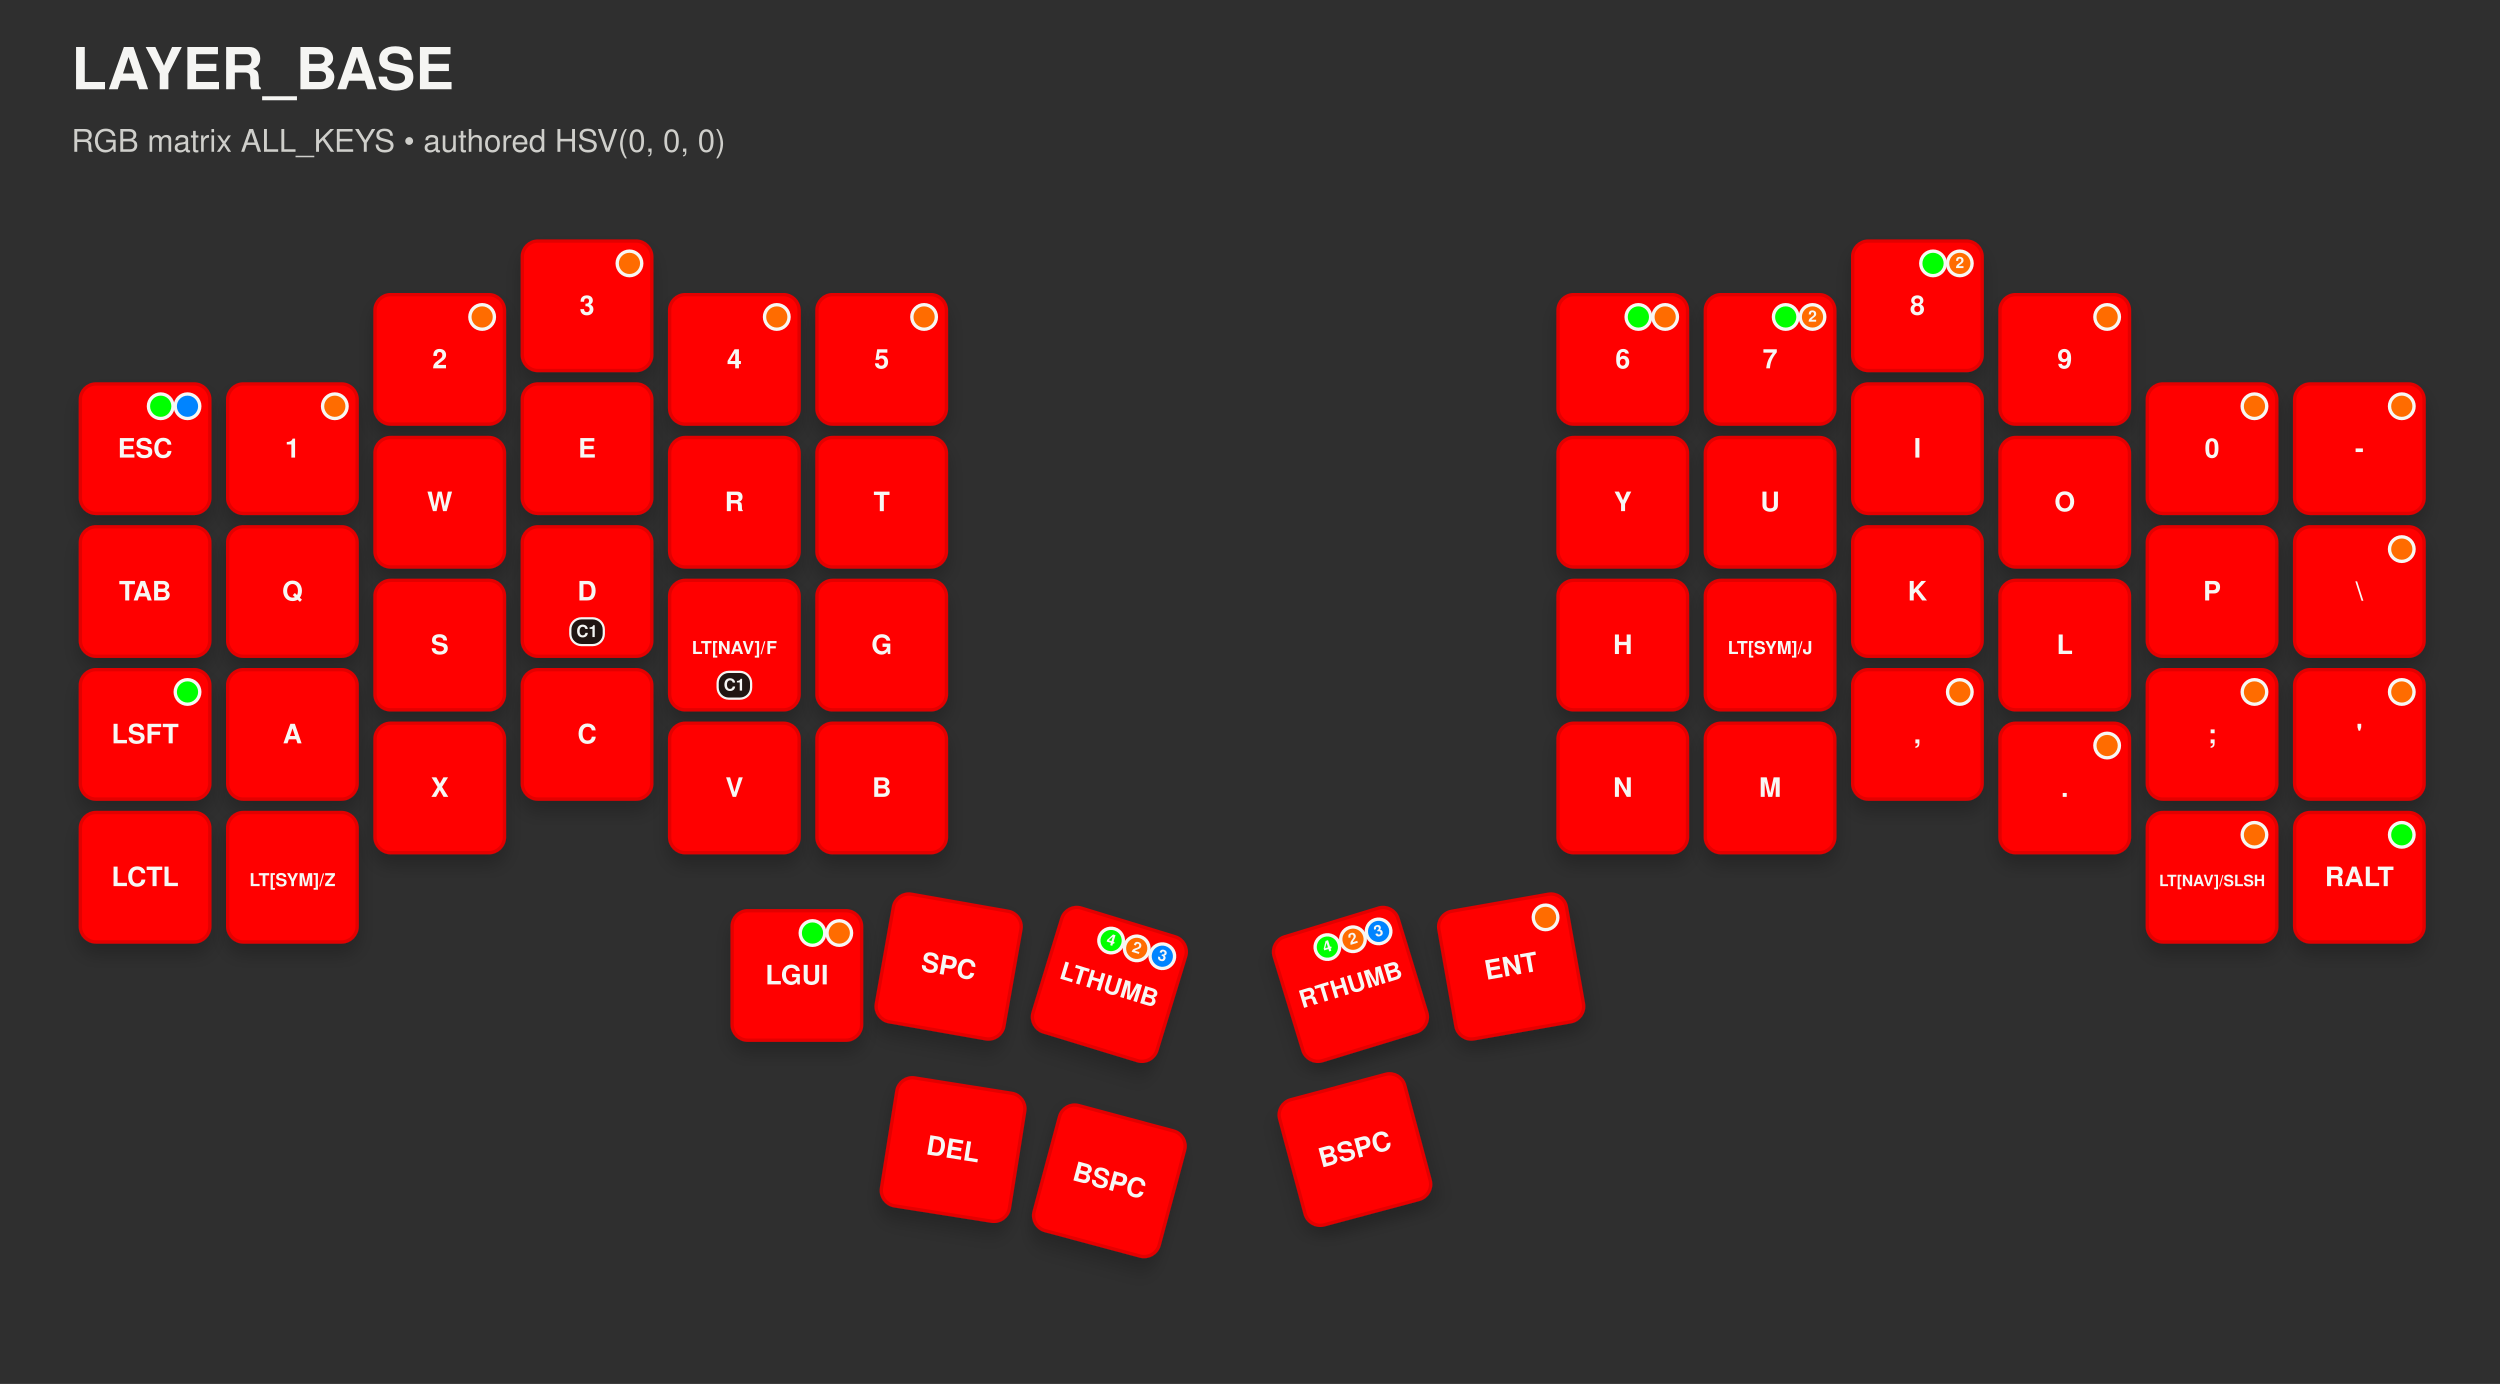
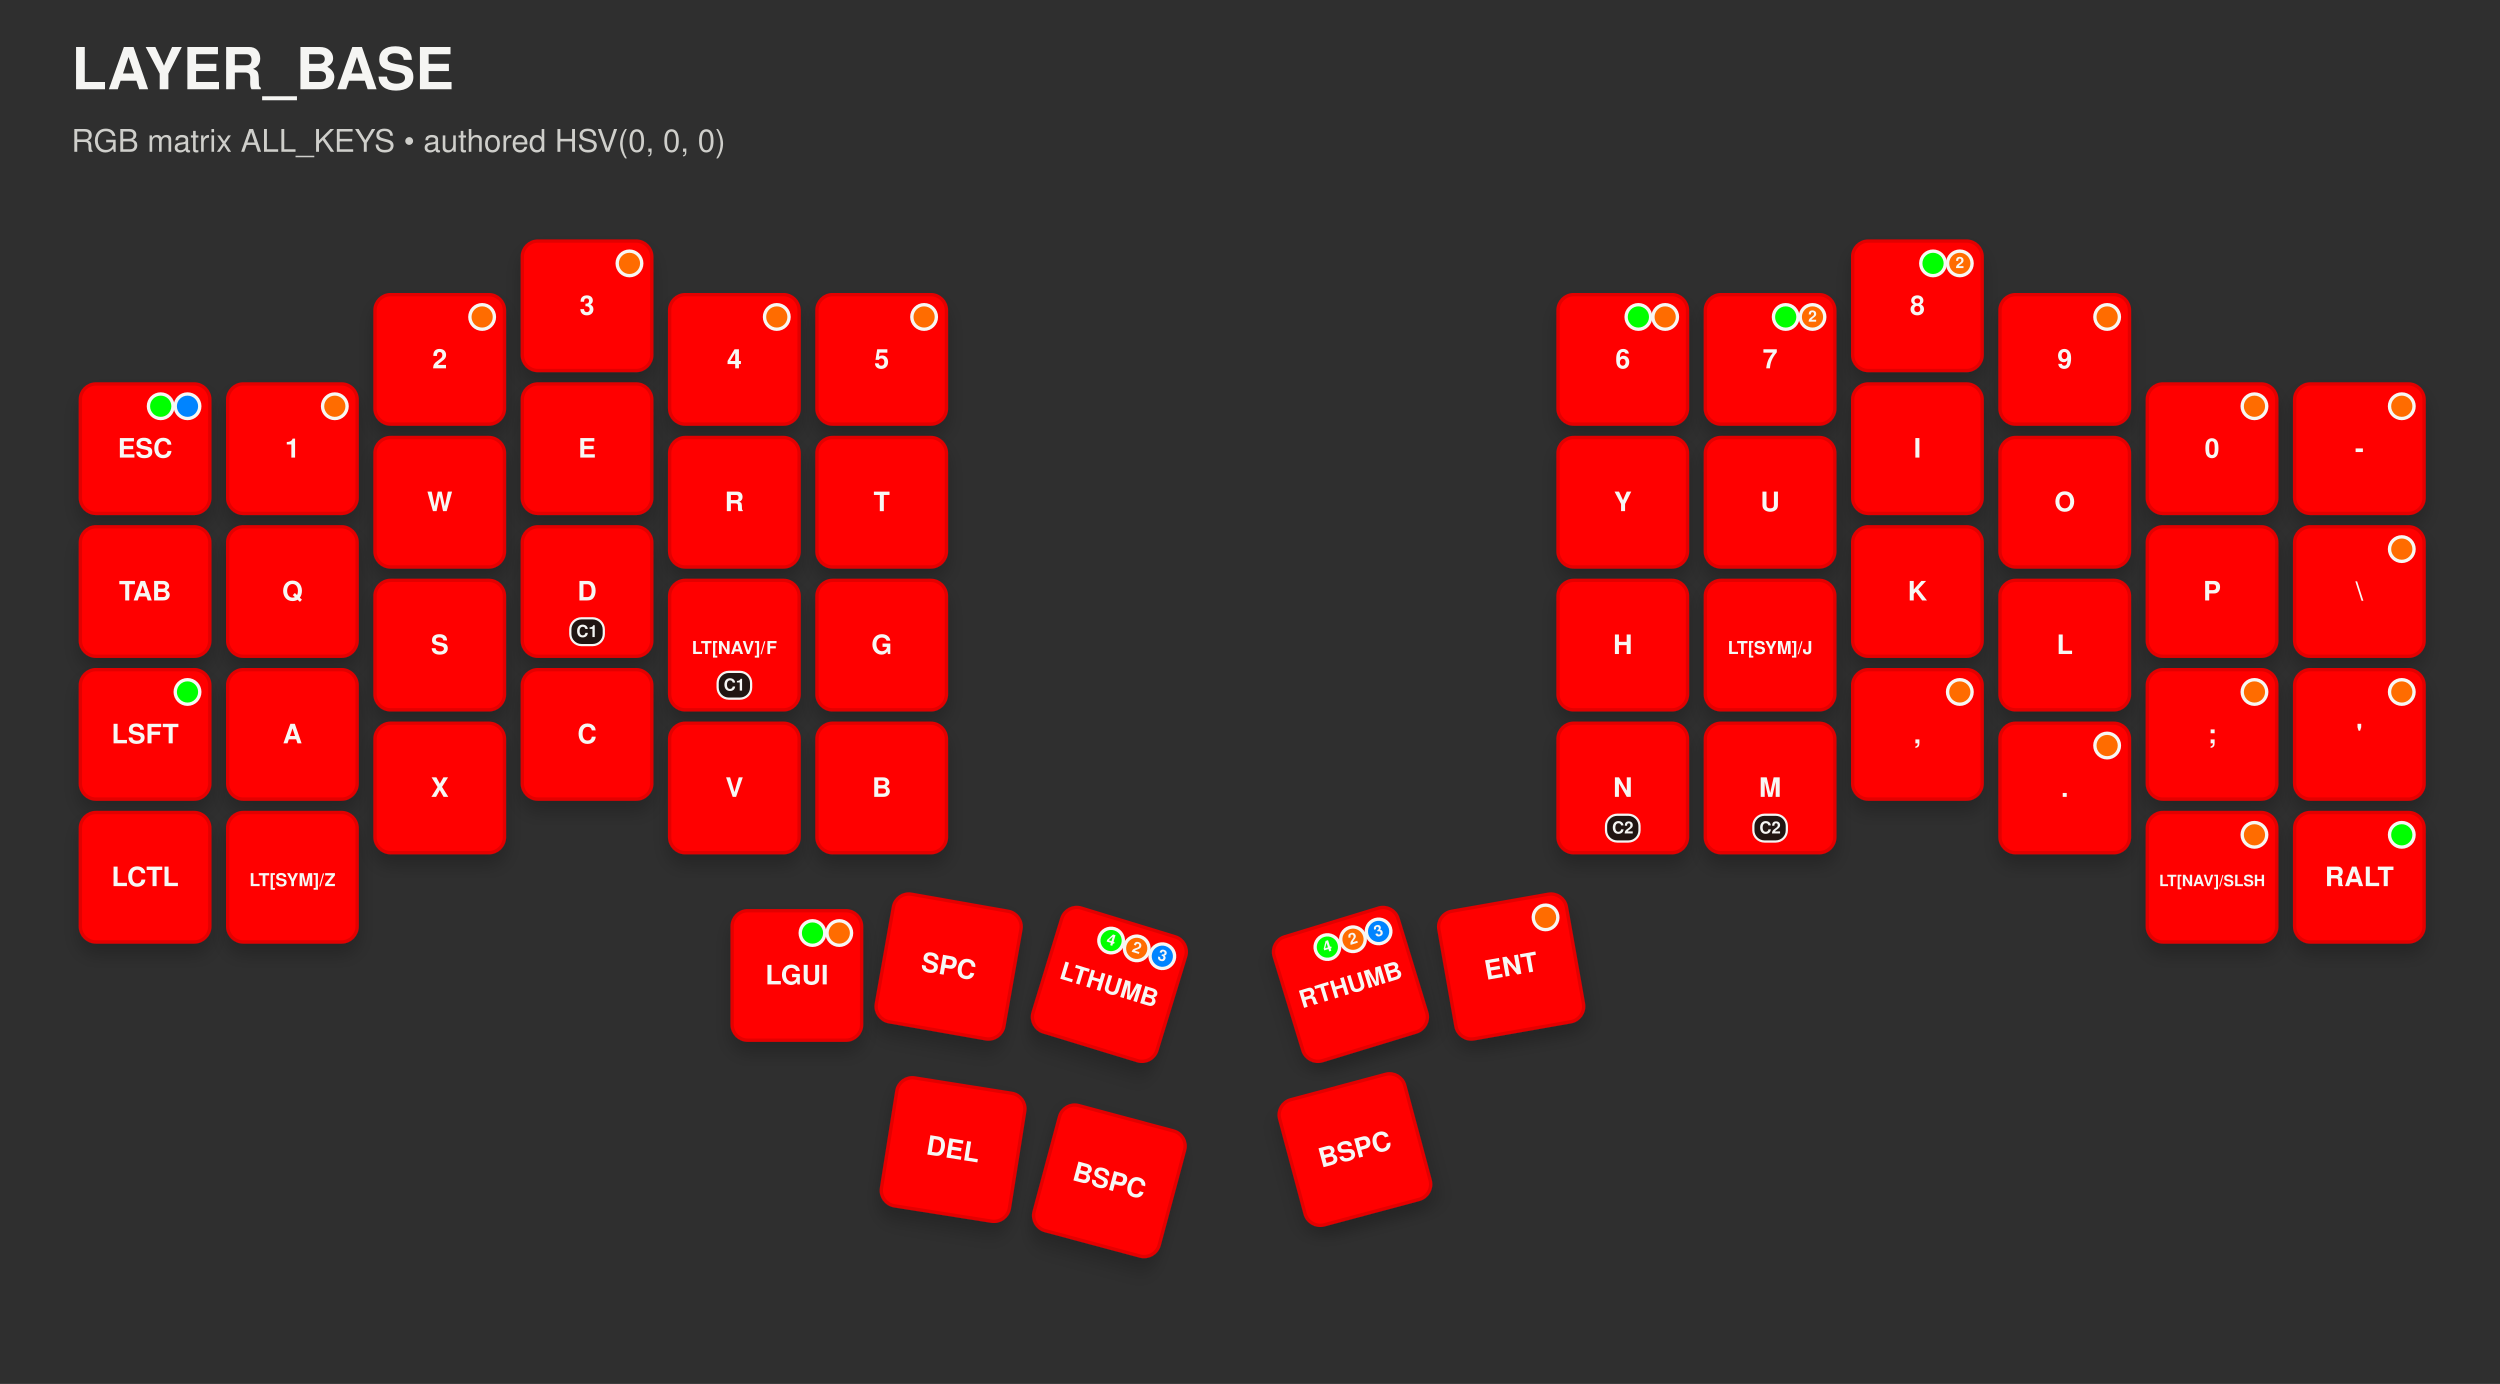
<svg xmlns="http://www.w3.org/2000/svg" width="1120" height="620" viewBox="0 0 1120 620" role="img" aria-labelledby="title desc">
  <defs>
    <filter id="shadow" x="-20%" y="-20%" width="140%" height="140%">
      <feDropShadow dx="0" dy="5" stdDeviation="4" flood-color="#000000" flood-opacity="0.22" />
    </filter>
  </defs>
  <rect width="1120" height="620" fill="#2f2f2f" />
  <text x="32" y="40" fill="#f5f5f3" font-size="26" font-family="Helvetica, Arial, sans-serif" font-weight="700">LAYER_BASE</text>
  <text x="32" y="68" fill="#cfcfcb" font-size="14" font-family="Helvetica, Arial, sans-serif">RGB matrix ALL_KEYS • authored HSV(0, 0, 0)</text>
  <g transform="rotate(0 65.0 201.0)">
    <rect x="36.0" y="172.0" width="58" height="58" rx="7" fill="#ff0000" stroke="#e30000" stroke-width="1.5" filter="url(#shadow)" />
    <text x="65.0" y="205.0" fill="#f7f7f4" fill-opacity="1.0" font-size="12" text-anchor="middle" font-family="Helvetica, Arial, sans-serif" font-weight="600">ESC</text>
    <circle cx="72.0" cy="182.0" r="5.5" fill="#00ff00" stroke="#f7f7f4" stroke-width="1.5" />
    <circle cx="84.0" cy="182.0" r="5.5" fill="#0084ff" stroke="#f7f7f4" stroke-width="1.5" />
  </g>
  <g transform="rotate(0 131.0 201.0)">
    <rect x="102.0" y="172.0" width="58" height="58" rx="7" fill="#ff0000" stroke="#e30000" stroke-width="1.5" filter="url(#shadow)" />
    <text x="131.0" y="205.0" fill="#f7f7f4" fill-opacity="1.0" font-size="12" text-anchor="middle" font-family="Helvetica, Arial, sans-serif" font-weight="600">1</text>
    <circle cx="150.0" cy="182.0" r="5.5" fill="#ff6c00" stroke="#f7f7f4" stroke-width="1.5" />
  </g>
  <g transform="rotate(0 197.0 161.0)">
    <rect x="168.0" y="132.0" width="58" height="58" rx="7" fill="#ff0000" stroke="#e30000" stroke-width="1.5" filter="url(#shadow)" />
    <text x="197.0" y="165.0" fill="#f7f7f4" fill-opacity="1.0" font-size="12" text-anchor="middle" font-family="Helvetica, Arial, sans-serif" font-weight="600">2</text>
    <circle cx="216.0" cy="142.0" r="5.5" fill="#ff6c00" stroke="#f7f7f4" stroke-width="1.5" />
  </g>
  <g transform="rotate(0 263.0 137.0)">
    <rect x="234.0" y="108.0" width="58" height="58" rx="7" fill="#ff0000" stroke="#e30000" stroke-width="1.5" filter="url(#shadow)" />
    <text x="263.0" y="141.0" fill="#f7f7f4" fill-opacity="1.0" font-size="12" text-anchor="middle" font-family="Helvetica, Arial, sans-serif" font-weight="600">3</text>
    <circle cx="282.0" cy="118.0" r="5.5" fill="#ff6c00" stroke="#f7f7f4" stroke-width="1.5" />
  </g>
  <g transform="rotate(0 329.0 161.0)">
    <rect x="300.0" y="132.0" width="58" height="58" rx="7" fill="#ff0000" stroke="#e30000" stroke-width="1.5" filter="url(#shadow)" />
    <text x="329.0" y="165.0" fill="#f7f7f4" fill-opacity="1.0" font-size="12" text-anchor="middle" font-family="Helvetica, Arial, sans-serif" font-weight="600">4</text>
    <circle cx="348.0" cy="142.0" r="5.5" fill="#ff6c00" stroke="#f7f7f4" stroke-width="1.5" />
  </g>
  <g transform="rotate(0 395.0 161.0)">
    <rect x="366.0" y="132.0" width="58" height="58" rx="7" fill="#ff0000" stroke="#e30000" stroke-width="1.5" filter="url(#shadow)" />
    <text x="395.0" y="165.0" fill="#f7f7f4" fill-opacity="1.0" font-size="12" text-anchor="middle" font-family="Helvetica, Arial, sans-serif" font-weight="600">5</text>
    <circle cx="414.0" cy="142.0" r="5.5" fill="#ff6c00" stroke="#f7f7f4" stroke-width="1.5" />
  </g>
  <g transform="rotate(0 727.0 161.0)">
    <rect x="698.0" y="132.0" width="58" height="58" rx="7" fill="#ff0000" stroke="#e30000" stroke-width="1.5" filter="url(#shadow)" />
    <text x="727.0" y="165.0" fill="#f7f7f4" fill-opacity="1.0" font-size="12" text-anchor="middle" font-family="Helvetica, Arial, sans-serif" font-weight="600">6</text>
    <circle cx="734.0" cy="142.0" r="5.5" fill="#00ff00" stroke="#f7f7f4" stroke-width="1.5" />
    <circle cx="746.0" cy="142.0" r="5.5" fill="#ff6c00" stroke="#f7f7f4" stroke-width="1.5" />
  </g>
  <g transform="rotate(0 793.0 161.0)">
    <rect x="764.0" y="132.0" width="58" height="58" rx="7" fill="#ff0000" stroke="#e30000" stroke-width="1.5" filter="url(#shadow)" />
    <text x="793.0" y="165.0" fill="#f7f7f4" fill-opacity="1.0" font-size="12" text-anchor="middle" font-family="Helvetica, Arial, sans-serif" font-weight="600">7</text>
    <circle cx="800.0" cy="142.0" r="5.5" fill="#00ff00" stroke="#f7f7f4" stroke-width="1.5" />
    <circle cx="812.0" cy="142.0" r="5.5" fill="#ff6c00" stroke="#f7f7f4" stroke-width="1.5" />
    <text x="812.0" y="142.5" fill="#f7f7f4" font-size="7" text-anchor="middle" dominant-baseline="central" font-family="Helvetica, Arial, sans-serif" font-weight="700">2</text>
  </g>
  <g transform="rotate(0 859.0 137.0)">
    <rect x="830.0" y="108.0" width="58" height="58" rx="7" fill="#ff0000" stroke="#e30000" stroke-width="1.5" filter="url(#shadow)" />
    <text x="859.0" y="141.0" fill="#f7f7f4" fill-opacity="1.0" font-size="12" text-anchor="middle" font-family="Helvetica, Arial, sans-serif" font-weight="600">8</text>
    <circle cx="866.0" cy="118.0" r="5.5" fill="#00ff00" stroke="#f7f7f4" stroke-width="1.5" />
    <circle cx="878.0" cy="118.0" r="5.5" fill="#ff6c00" stroke="#f7f7f4" stroke-width="1.5" />
    <text x="878.0" y="118.5" fill="#f7f7f4" font-size="7" text-anchor="middle" dominant-baseline="central" font-family="Helvetica, Arial, sans-serif" font-weight="700">2</text>
  </g>
  <g transform="rotate(0 925.0 161.0)">
    <rect x="896.0" y="132.0" width="58" height="58" rx="7" fill="#ff0000" stroke="#e30000" stroke-width="1.5" filter="url(#shadow)" />
    <text x="925.0" y="165.0" fill="#f7f7f4" fill-opacity="1.0" font-size="12" text-anchor="middle" font-family="Helvetica, Arial, sans-serif" font-weight="600">9</text>
    <circle cx="944.0" cy="142.0" r="5.5" fill="#ff6c00" stroke="#f7f7f4" stroke-width="1.5" />
  </g>
  <g transform="rotate(0 991.0 201.0)">
    <rect x="962.0" y="172.0" width="58" height="58" rx="7" fill="#ff0000" stroke="#e30000" stroke-width="1.5" filter="url(#shadow)" />
    <text x="991.0" y="205.0" fill="#f7f7f4" fill-opacity="1.0" font-size="12" text-anchor="middle" font-family="Helvetica, Arial, sans-serif" font-weight="600">0</text>
    <circle cx="1010.0" cy="182.0" r="5.5" fill="#ff6c00" stroke="#f7f7f4" stroke-width="1.5" />
  </g>
  <g transform="rotate(0 1057.0 201.0)">
    <rect x="1028.0" y="172.0" width="58" height="58" rx="7" fill="#ff0000" stroke="#e30000" stroke-width="1.5" filter="url(#shadow)" />
    <text x="1057.0" y="205.0" fill="#f7f7f4" fill-opacity="1.0" font-size="12" text-anchor="middle" font-family="Helvetica, Arial, sans-serif" font-weight="600">-</text>
    <circle cx="1076.0" cy="182.0" r="5.5" fill="#ff6c00" stroke="#f7f7f4" stroke-width="1.5" />
  </g>
  <g transform="rotate(0 65.0 265.0)">
    <rect x="36.0" y="236.0" width="58" height="58" rx="7" fill="#ff0000" stroke="#e30000" stroke-width="1.5" filter="url(#shadow)" />
    <text x="65.0" y="269.0" fill="#f7f7f4" fill-opacity="1.0" font-size="12" text-anchor="middle" font-family="Helvetica, Arial, sans-serif" font-weight="600">TAB</text>
  </g>
  <g transform="rotate(0 131.0 265.0)">
    <rect x="102.0" y="236.0" width="58" height="58" rx="7" fill="#ff0000" stroke="#e30000" stroke-width="1.5" filter="url(#shadow)" />
    <text x="131.0" y="269.0" fill="#f7f7f4" fill-opacity="1.0" font-size="12" text-anchor="middle" font-family="Helvetica, Arial, sans-serif" font-weight="600">Q</text>
  </g>
  <g transform="rotate(0 197.0 225.0)">
    <rect x="168.0" y="196.0" width="58" height="58" rx="7" fill="#ff0000" stroke="#e30000" stroke-width="1.5" filter="url(#shadow)" />
    <text x="197.0" y="229.0" fill="#f7f7f4" fill-opacity="1.0" font-size="12" text-anchor="middle" font-family="Helvetica, Arial, sans-serif" font-weight="600">W</text>
  </g>
  <g transform="rotate(0 263.0 201.0)">
    <rect x="234.0" y="172.0" width="58" height="58" rx="7" fill="#ff0000" stroke="#e30000" stroke-width="1.5" filter="url(#shadow)" />
    <text x="263.0" y="205.0" fill="#f7f7f4" fill-opacity="1.0" font-size="12" text-anchor="middle" font-family="Helvetica, Arial, sans-serif" font-weight="600">E</text>
  </g>
  <g transform="rotate(0 329.0 225.0)">
    <rect x="300.0" y="196.0" width="58" height="58" rx="7" fill="#ff0000" stroke="#e30000" stroke-width="1.5" filter="url(#shadow)" />
    <text x="329.0" y="229.0" fill="#f7f7f4" fill-opacity="1.0" font-size="12" text-anchor="middle" font-family="Helvetica, Arial, sans-serif" font-weight="600">R</text>
  </g>
  <g transform="rotate(0 395.0 225.0)">
    <rect x="366.0" y="196.0" width="58" height="58" rx="7" fill="#ff0000" stroke="#e30000" stroke-width="1.5" filter="url(#shadow)" />
    <text x="395.0" y="229.0" fill="#f7f7f4" fill-opacity="1.0" font-size="12" text-anchor="middle" font-family="Helvetica, Arial, sans-serif" font-weight="600">T</text>
  </g>
  <g transform="rotate(0 727.0 225.0)">
    <rect x="698.0" y="196.0" width="58" height="58" rx="7" fill="#ff0000" stroke="#e30000" stroke-width="1.5" filter="url(#shadow)" />
    <text x="727.0" y="229.0" fill="#f7f7f4" fill-opacity="1.0" font-size="12" text-anchor="middle" font-family="Helvetica, Arial, sans-serif" font-weight="600">Y</text>
  </g>
  <g transform="rotate(0 793.0 225.0)">
    <rect x="764.0" y="196.0" width="58" height="58" rx="7" fill="#ff0000" stroke="#e30000" stroke-width="1.5" filter="url(#shadow)" />
    <text x="793.0" y="229.0" fill="#f7f7f4" fill-opacity="1.0" font-size="12" text-anchor="middle" font-family="Helvetica, Arial, sans-serif" font-weight="600">U</text>
  </g>
  <g transform="rotate(0 859.0 201.0)">
    <rect x="830.0" y="172.0" width="58" height="58" rx="7" fill="#ff0000" stroke="#e30000" stroke-width="1.5" filter="url(#shadow)" />
    <text x="859.0" y="205.0" fill="#f7f7f4" fill-opacity="1.0" font-size="12" text-anchor="middle" font-family="Helvetica, Arial, sans-serif" font-weight="600">I</text>
  </g>
  <g transform="rotate(0 925.0 225.0)">
    <rect x="896.0" y="196.0" width="58" height="58" rx="7" fill="#ff0000" stroke="#e30000" stroke-width="1.5" filter="url(#shadow)" />
    <text x="925.0" y="229.0" fill="#f7f7f4" fill-opacity="1.0" font-size="12" text-anchor="middle" font-family="Helvetica, Arial, sans-serif" font-weight="600">O</text>
  </g>
  <g transform="rotate(0 991.0 265.0)">
    <rect x="962.0" y="236.0" width="58" height="58" rx="7" fill="#ff0000" stroke="#e30000" stroke-width="1.5" filter="url(#shadow)" />
    <text x="991.0" y="269.0" fill="#f7f7f4" fill-opacity="1.0" font-size="12" text-anchor="middle" font-family="Helvetica, Arial, sans-serif" font-weight="600">P</text>
  </g>
  <g transform="rotate(0 1057.0 265.0)">
    <rect x="1028.0" y="236.0" width="58" height="58" rx="7" fill="#ff0000" stroke="#e30000" stroke-width="1.5" filter="url(#shadow)" />
    <text x="1057.0" y="269.0" fill="#f7f7f4" fill-opacity="1.0" font-size="12" text-anchor="middle" font-family="Helvetica, Arial, sans-serif" font-weight="600">\</text>
    <circle cx="1076.0" cy="246.0" r="5.5" fill="#ff6c00" stroke="#f7f7f4" stroke-width="1.5" />
  </g>
  <g transform="rotate(0 65.0 329.0)">
    <rect x="36.0" y="300.0" width="58" height="58" rx="7" fill="#ff0000" stroke="#e30000" stroke-width="1.5" filter="url(#shadow)" />
    <text x="65.0" y="333.0" fill="#f7f7f4" fill-opacity="1.0" font-size="12" text-anchor="middle" font-family="Helvetica, Arial, sans-serif" font-weight="600">LSFT</text>
    <circle cx="84.0" cy="310.0" r="5.5" fill="#00ff00" stroke="#f7f7f4" stroke-width="1.5" />
  </g>
  <g transform="rotate(0 131.0 329.0)">
    <rect x="102.0" y="300.0" width="58" height="58" rx="7" fill="#ff0000" stroke="#e30000" stroke-width="1.5" filter="url(#shadow)" />
    <text x="131.0" y="333.0" fill="#f7f7f4" fill-opacity="1.0" font-size="12" text-anchor="middle" font-family="Helvetica, Arial, sans-serif" font-weight="600">A</text>
  </g>
  <g transform="rotate(0 197.0 289.0)">
    <rect x="168.0" y="260.0" width="58" height="58" rx="7" fill="#ff0000" stroke="#e30000" stroke-width="1.5" filter="url(#shadow)" />
    <text x="197.0" y="293.0" fill="#f7f7f4" fill-opacity="1.0" font-size="12" text-anchor="middle" font-family="Helvetica, Arial, sans-serif" font-weight="600">S</text>
  </g>
  <g transform="rotate(0 263.0 265.0)">
    <rect x="234.0" y="236.0" width="58" height="58" rx="7" fill="#ff0000" stroke="#e30000" stroke-width="1.5" filter="url(#shadow)" />
    <text x="263.0" y="269.0" fill="#f7f7f4" fill-opacity="1.0" font-size="12" text-anchor="middle" font-family="Helvetica, Arial, sans-serif" font-weight="600">D</text>
    <rect x="255.5" y="277.0" width="15" height="12" rx="5" fill="#141714" fill-opacity="0.94" stroke="#f5f5f3" stroke-width="1" />
    <text x="263.0" y="285.4" fill="#f5f5f3" font-size="7.5" text-anchor="middle" font-family="Helvetica, Arial, sans-serif" font-weight="700">C1</text>
  </g>
  <g transform="rotate(0 329.0 289.0)">
    <rect x="300.0" y="260.0" width="58" height="58" rx="7" fill="#ff0000" stroke="#e30000" stroke-width="1.5" filter="url(#shadow)" />
    <text x="329.0" y="293.0" fill="#f7f7f4" fill-opacity="1.0" font-size="8" text-anchor="middle" font-family="Helvetica, Arial, sans-serif" font-weight="600">LT[NAV]/F</text>
    <rect x="321.5" y="301.0" width="15" height="12" rx="5" fill="#141714" fill-opacity="0.94" stroke="#f5f5f3" stroke-width="1" />
    <text x="329.0" y="309.4" fill="#f5f5f3" font-size="7.5" text-anchor="middle" font-family="Helvetica, Arial, sans-serif" font-weight="700">C1</text>
  </g>
  <g transform="rotate(0 395.0 289.0)">
    <rect x="366.0" y="260.0" width="58" height="58" rx="7" fill="#ff0000" stroke="#e30000" stroke-width="1.5" filter="url(#shadow)" />
    <text x="395.0" y="293.0" fill="#f7f7f4" fill-opacity="1.0" font-size="12" text-anchor="middle" font-family="Helvetica, Arial, sans-serif" font-weight="600">G</text>
  </g>
  <g transform="rotate(0 727.0 289.0)">
    <rect x="698.0" y="260.0" width="58" height="58" rx="7" fill="#ff0000" stroke="#e30000" stroke-width="1.5" filter="url(#shadow)" />
    <text x="727.0" y="293.0" fill="#f7f7f4" fill-opacity="1.0" font-size="12" text-anchor="middle" font-family="Helvetica, Arial, sans-serif" font-weight="600">H</text>
  </g>
  <g transform="rotate(0 793.0 289.0)">
    <rect x="764.0" y="260.0" width="58" height="58" rx="7" fill="#ff0000" stroke="#e30000" stroke-width="1.5" filter="url(#shadow)" />
    <text x="793.0" y="293.0" fill="#f7f7f4" fill-opacity="1.0" font-size="8" text-anchor="middle" font-family="Helvetica, Arial, sans-serif" font-weight="600" textLength="42" lengthAdjust="spacingAndGlyphs">LT[SYM]/J</text>
  </g>
  <g transform="rotate(0 859.0 265.0)">
    <rect x="830.0" y="236.0" width="58" height="58" rx="7" fill="#ff0000" stroke="#e30000" stroke-width="1.5" filter="url(#shadow)" />
    <text x="859.0" y="269.0" fill="#f7f7f4" fill-opacity="1.0" font-size="12" text-anchor="middle" font-family="Helvetica, Arial, sans-serif" font-weight="600">K</text>
  </g>
  <g transform="rotate(0 925.0 289.0)">
    <rect x="896.0" y="260.0" width="58" height="58" rx="7" fill="#ff0000" stroke="#e30000" stroke-width="1.5" filter="url(#shadow)" />
    <text x="925.0" y="293.0" fill="#f7f7f4" fill-opacity="1.0" font-size="12" text-anchor="middle" font-family="Helvetica, Arial, sans-serif" font-weight="600">L</text>
  </g>
  <g transform="rotate(0 991.0 329.0)">
    <rect x="962.0" y="300.0" width="58" height="58" rx="7" fill="#ff0000" stroke="#e30000" stroke-width="1.5" filter="url(#shadow)" />
    <text x="991.0" y="333.0" fill="#f7f7f4" fill-opacity="1.0" font-size="12" text-anchor="middle" font-family="Helvetica, Arial, sans-serif" font-weight="600">;</text>
    <circle cx="1010.0" cy="310.0" r="5.5" fill="#ff6c00" stroke="#f7f7f4" stroke-width="1.5" />
  </g>
  <g transform="rotate(0 1057.0 329.0)">
    <rect x="1028.0" y="300.0" width="58" height="58" rx="7" fill="#ff0000" stroke="#e30000" stroke-width="1.5" filter="url(#shadow)" />
    <text x="1057.0" y="333.0" fill="#f7f7f4" fill-opacity="1.0" font-size="12" text-anchor="middle" font-family="Helvetica, Arial, sans-serif" font-weight="600">'</text>
    <circle cx="1076.0" cy="310.0" r="5.5" fill="#ff6c00" stroke="#f7f7f4" stroke-width="1.5" />
  </g>
  <g transform="rotate(0 65.0 393.0)">
    <rect x="36.0" y="364.0" width="58" height="58" rx="7" fill="#ff0000" stroke="#e30000" stroke-width="1.5" filter="url(#shadow)" />
    <text x="65.0" y="397.0" fill="#f7f7f4" fill-opacity="1.0" font-size="12" text-anchor="middle" font-family="Helvetica, Arial, sans-serif" font-weight="600">LCTL</text>
  </g>
  <g transform="rotate(0 131.0 393.0)">
    <rect x="102.0" y="364.0" width="58" height="58" rx="7" fill="#ff0000" stroke="#e30000" stroke-width="1.5" filter="url(#shadow)" />
    <text x="131.0" y="397.0" fill="#f7f7f4" fill-opacity="1.0" font-size="8" text-anchor="middle" font-family="Helvetica, Arial, sans-serif" font-weight="600" textLength="42" lengthAdjust="spacingAndGlyphs">LT[SYM]/Z</text>
  </g>
  <g transform="rotate(0 197.0 353.0)">
    <rect x="168.0" y="324.0" width="58" height="58" rx="7" fill="#ff0000" stroke="#e30000" stroke-width="1.5" filter="url(#shadow)" />
    <text x="197.0" y="357.0" fill="#f7f7f4" fill-opacity="1.0" font-size="12" text-anchor="middle" font-family="Helvetica, Arial, sans-serif" font-weight="600">X</text>
  </g>
  <g transform="rotate(0 263.0 329.0)">
    <rect x="234.0" y="300.0" width="58" height="58" rx="7" fill="#ff0000" stroke="#e30000" stroke-width="1.5" filter="url(#shadow)" />
    <text x="263.0" y="333.0" fill="#f7f7f4" fill-opacity="1.0" font-size="12" text-anchor="middle" font-family="Helvetica, Arial, sans-serif" font-weight="600">C</text>
  </g>
  <g transform="rotate(0 329.0 353.0)">
    <rect x="300.0" y="324.0" width="58" height="58" rx="7" fill="#ff0000" stroke="#e30000" stroke-width="1.5" filter="url(#shadow)" />
    <text x="329.0" y="357.0" fill="#f7f7f4" fill-opacity="1.0" font-size="12" text-anchor="middle" font-family="Helvetica, Arial, sans-serif" font-weight="600">V</text>
  </g>
  <g transform="rotate(0 395.0 353.0)">
    <rect x="366.0" y="324.0" width="58" height="58" rx="7" fill="#ff0000" stroke="#e30000" stroke-width="1.5" filter="url(#shadow)" />
    <text x="395.0" y="357.0" fill="#f7f7f4" fill-opacity="1.0" font-size="12" text-anchor="middle" font-family="Helvetica, Arial, sans-serif" font-weight="600">B</text>
  </g>
  <g transform="rotate(0 727.0 353.0)">
    <rect x="698.0" y="324.0" width="58" height="58" rx="7" fill="#ff0000" stroke="#e30000" stroke-width="1.5" filter="url(#shadow)" />
    <text x="727.0" y="357.0" fill="#f7f7f4" fill-opacity="1.0" font-size="12" text-anchor="middle" font-family="Helvetica, Arial, sans-serif" font-weight="600">N</text>
+     <rect x="719.5" y="365.0" width="15" height="12" rx="5" fill="#141714" fill-opacity="0.94" stroke="#f5f5f3" stroke-width="1" />
+     <text x="727.0" y="373.4" fill="#f5f5f3" font-size="7.5" text-anchor="middle" font-family="Helvetica, Arial, sans-serif" font-weight="700">C2</text>
  </g>
  <g transform="rotate(0 793.0 353.0)">
    <rect x="764.0" y="324.0" width="58" height="58" rx="7" fill="#ff0000" stroke="#e30000" stroke-width="1.5" filter="url(#shadow)" />
    <text x="793.0" y="357.0" fill="#f7f7f4" fill-opacity="1.0" font-size="12" text-anchor="middle" font-family="Helvetica, Arial, sans-serif" font-weight="600">M</text>
+     <rect x="785.5" y="365.0" width="15" height="12" rx="5" fill="#141714" fill-opacity="0.94" stroke="#f5f5f3" stroke-width="1" />
+     <text x="793.0" y="373.4" fill="#f5f5f3" font-size="7.5" text-anchor="middle" font-family="Helvetica, Arial, sans-serif" font-weight="700">C2</text>
  </g>
  <g transform="rotate(0 859.0 329.0)">
    <rect x="830.0" y="300.0" width="58" height="58" rx="7" fill="#ff0000" stroke="#e30000" stroke-width="1.5" filter="url(#shadow)" />
    <text x="859.0" y="333.0" fill="#f7f7f4" fill-opacity="1.0" font-size="12" text-anchor="middle" font-family="Helvetica, Arial, sans-serif" font-weight="600">,</text>
    <circle cx="878.0" cy="310.0" r="5.5" fill="#ff6c00" stroke="#f7f7f4" stroke-width="1.5" />
  </g>
  <g transform="rotate(0 925.0 353.0)">
    <rect x="896.0" y="324.0" width="58" height="58" rx="7" fill="#ff0000" stroke="#e30000" stroke-width="1.5" filter="url(#shadow)" />
    <text x="925.0" y="357.0" fill="#f7f7f4" fill-opacity="1.0" font-size="12" text-anchor="middle" font-family="Helvetica, Arial, sans-serif" font-weight="600">.</text>
    <circle cx="944.0" cy="334.0" r="5.5" fill="#ff6c00" stroke="#f7f7f4" stroke-width="1.5" />
  </g>
  <g transform="rotate(0 991.0 393.0)">
    <rect x="962.0" y="364.0" width="58" height="58" rx="7" fill="#ff0000" stroke="#e30000" stroke-width="1.5" filter="url(#shadow)" />
    <text x="991.0" y="397.0" fill="#f7f7f4" fill-opacity="1.0" font-size="7" text-anchor="middle" font-family="Helvetica, Arial, sans-serif" font-weight="600" textLength="42" lengthAdjust="spacingAndGlyphs">LT[NAV]/SLSH</text>
    <circle cx="1010.0" cy="374.0" r="5.5" fill="#ff6c00" stroke="#f7f7f4" stroke-width="1.5" />
  </g>
  <g transform="rotate(0 1057.0 393.0)">
    <rect x="1028.0" y="364.0" width="58" height="58" rx="7" fill="#ff0000" stroke="#e30000" stroke-width="1.5" filter="url(#shadow)" />
    <text x="1057.0" y="397.0" fill="#f7f7f4" fill-opacity="1.0" font-size="12" text-anchor="middle" font-family="Helvetica, Arial, sans-serif" font-weight="600">RALT</text>
    <circle cx="1076.0" cy="374.0" r="5.5" fill="#00ff00" stroke="#f7f7f4" stroke-width="1.5" />
  </g>
  <g transform="rotate(0 357.0 437.0)">
    <rect x="328.0" y="408.0" width="58" height="58" rx="7" fill="#ff0000" stroke="#e30000" stroke-width="1.5" filter="url(#shadow)" />
    <text x="357.0" y="441.0" fill="#f7f7f4" fill-opacity="1.0" font-size="12" text-anchor="middle" font-family="Helvetica, Arial, sans-serif" font-weight="600">LGUI</text>
    <circle cx="364.0" cy="418.0" r="5.5" fill="#00ff00" stroke="#f7f7f4" stroke-width="1.5" />
    <circle cx="376.0" cy="418.0" r="5.5" fill="#ff6c00" stroke="#f7f7f4" stroke-width="1.5" />
  </g>
  <g transform="rotate(10 425.0 433.0)">
    <rect x="396.0" y="404.0" width="58" height="58" rx="7" fill="#ff0000" stroke="#e30000" stroke-width="1.5" filter="url(#shadow)" />
    <text x="425.0" y="437.0" fill="#f7f7f4" fill-opacity="1.0" font-size="12" text-anchor="middle" font-family="Helvetica, Arial, sans-serif" font-weight="600">SPC</text>
  </g>
  <g transform="rotate(17 497.0 441.0)">
    <rect x="468.0" y="412.0" width="58" height="58" rx="7" fill="#ff0000" stroke="#e30000" stroke-width="1.5" filter="url(#shadow)" />
    <text x="497.0" y="445.0" fill="#f7f7f4" fill-opacity="1.0" font-size="11" text-anchor="middle" font-family="Helvetica, Arial, sans-serif" font-weight="600" textLength="42" lengthAdjust="spacingAndGlyphs">LTHUMB</text>
    <circle cx="492.0" cy="422.0" r="5.5" fill="#00ff00" stroke="#f7f7f4" stroke-width="1.5" />
    <text x="492.0" y="422.5" fill="#f7f7f4" font-size="7" text-anchor="middle" dominant-baseline="central" font-family="Helvetica, Arial, sans-serif" font-weight="700">4</text>
    <circle cx="504.0" cy="422.0" r="5.5" fill="#ff6c00" stroke="#f7f7f4" stroke-width="1.5" />
    <text x="504.0" y="422.5" fill="#f7f7f4" font-size="7" text-anchor="middle" dominant-baseline="central" font-family="Helvetica, Arial, sans-serif" font-weight="700">2</text>
    <circle cx="516.0" cy="422.0" r="5.5" fill="#0084ff" stroke="#f7f7f4" stroke-width="1.5" />
    <text x="516.0" y="422.5" fill="#f7f7f4" font-size="7" text-anchor="middle" dominant-baseline="central" font-family="Helvetica, Arial, sans-serif" font-weight="700">3</text>
  </g>
  <g transform="rotate(-17 605.0 441.0)">
    <rect x="576.0" y="412.0" width="58" height="58" rx="7" fill="#ff0000" stroke="#e30000" stroke-width="1.5" filter="url(#shadow)" />
    <text x="605.0" y="445.0" fill="#f7f7f4" fill-opacity="1.0" font-size="11" text-anchor="middle" font-family="Helvetica, Arial, sans-serif" font-weight="600" textLength="42" lengthAdjust="spacingAndGlyphs">RTHUMB</text>
    <circle cx="600.0" cy="422.0" r="5.5" fill="#00ff00" stroke="#f7f7f4" stroke-width="1.5" />
    <text x="600.0" y="422.5" fill="#f7f7f4" font-size="7" text-anchor="middle" dominant-baseline="central" font-family="Helvetica, Arial, sans-serif" font-weight="700">4</text>
    <circle cx="612.0" cy="422.0" r="5.5" fill="#ff6c00" stroke="#f7f7f4" stroke-width="1.5" />
    <text x="612.0" y="422.5" fill="#f7f7f4" font-size="7" text-anchor="middle" dominant-baseline="central" font-family="Helvetica, Arial, sans-serif" font-weight="700">2</text>
    <circle cx="624.0" cy="422.0" r="5.5" fill="#0084ff" stroke="#f7f7f4" stroke-width="1.5" />
    <text x="624.0" y="422.5" fill="#f7f7f4" font-size="7" text-anchor="middle" dominant-baseline="central" font-family="Helvetica, Arial, sans-serif" font-weight="700">3</text>
  </g>
  <g transform="rotate(-10 677.0 433.0)">
    <rect x="648.0" y="404.0" width="58" height="58" rx="7" fill="#ff0000" stroke="#e30000" stroke-width="1.5" filter="url(#shadow)" />
    <text x="677.0" y="437.0" fill="#f7f7f4" fill-opacity="1.0" font-size="12" text-anchor="middle" font-family="Helvetica, Arial, sans-serif" font-weight="600">ENT</text>
    <circle cx="696.0" cy="414.0" r="5.5" fill="#ff6c00" stroke="#f7f7f4" stroke-width="1.5" />
  </g>
  <g transform="rotate(9 427.0 515.0)">
    <rect x="398.0" y="486.0" width="58" height="58" rx="7" fill="#ff0000" stroke="#e30000" stroke-width="1.5" filter="url(#shadow)" />
    <text x="427.0" y="519.0" fill="#f7f7f4" fill-opacity="1.0" font-size="12" text-anchor="middle" font-family="Helvetica, Arial, sans-serif" font-weight="600">DEL</text>
  </g>
  <g transform="rotate(15 497.0 529.0)">
    <rect x="468.0" y="500.0" width="58" height="58" rx="7" fill="#ff0000" stroke="#e30000" stroke-width="1.5" filter="url(#shadow)" />
    <text x="497.0" y="533.0" fill="#f7f7f4" fill-opacity="1.0" font-size="12" text-anchor="middle" font-family="Helvetica, Arial, sans-serif" font-weight="600">BSPC</text>
  </g>
  <g transform="rotate(-15 607.0 515.0)">
    <rect x="578.0" y="486.0" width="58" height="58" rx="7" fill="#ff0000" stroke="#e30000" stroke-width="1.5" filter="url(#shadow)" />
    <text x="607.0" y="519.0" fill="#f7f7f4" fill-opacity="1.0" font-size="12" text-anchor="middle" font-family="Helvetica, Arial, sans-serif" font-weight="600">BSPC</text>
  </g>
</svg>
